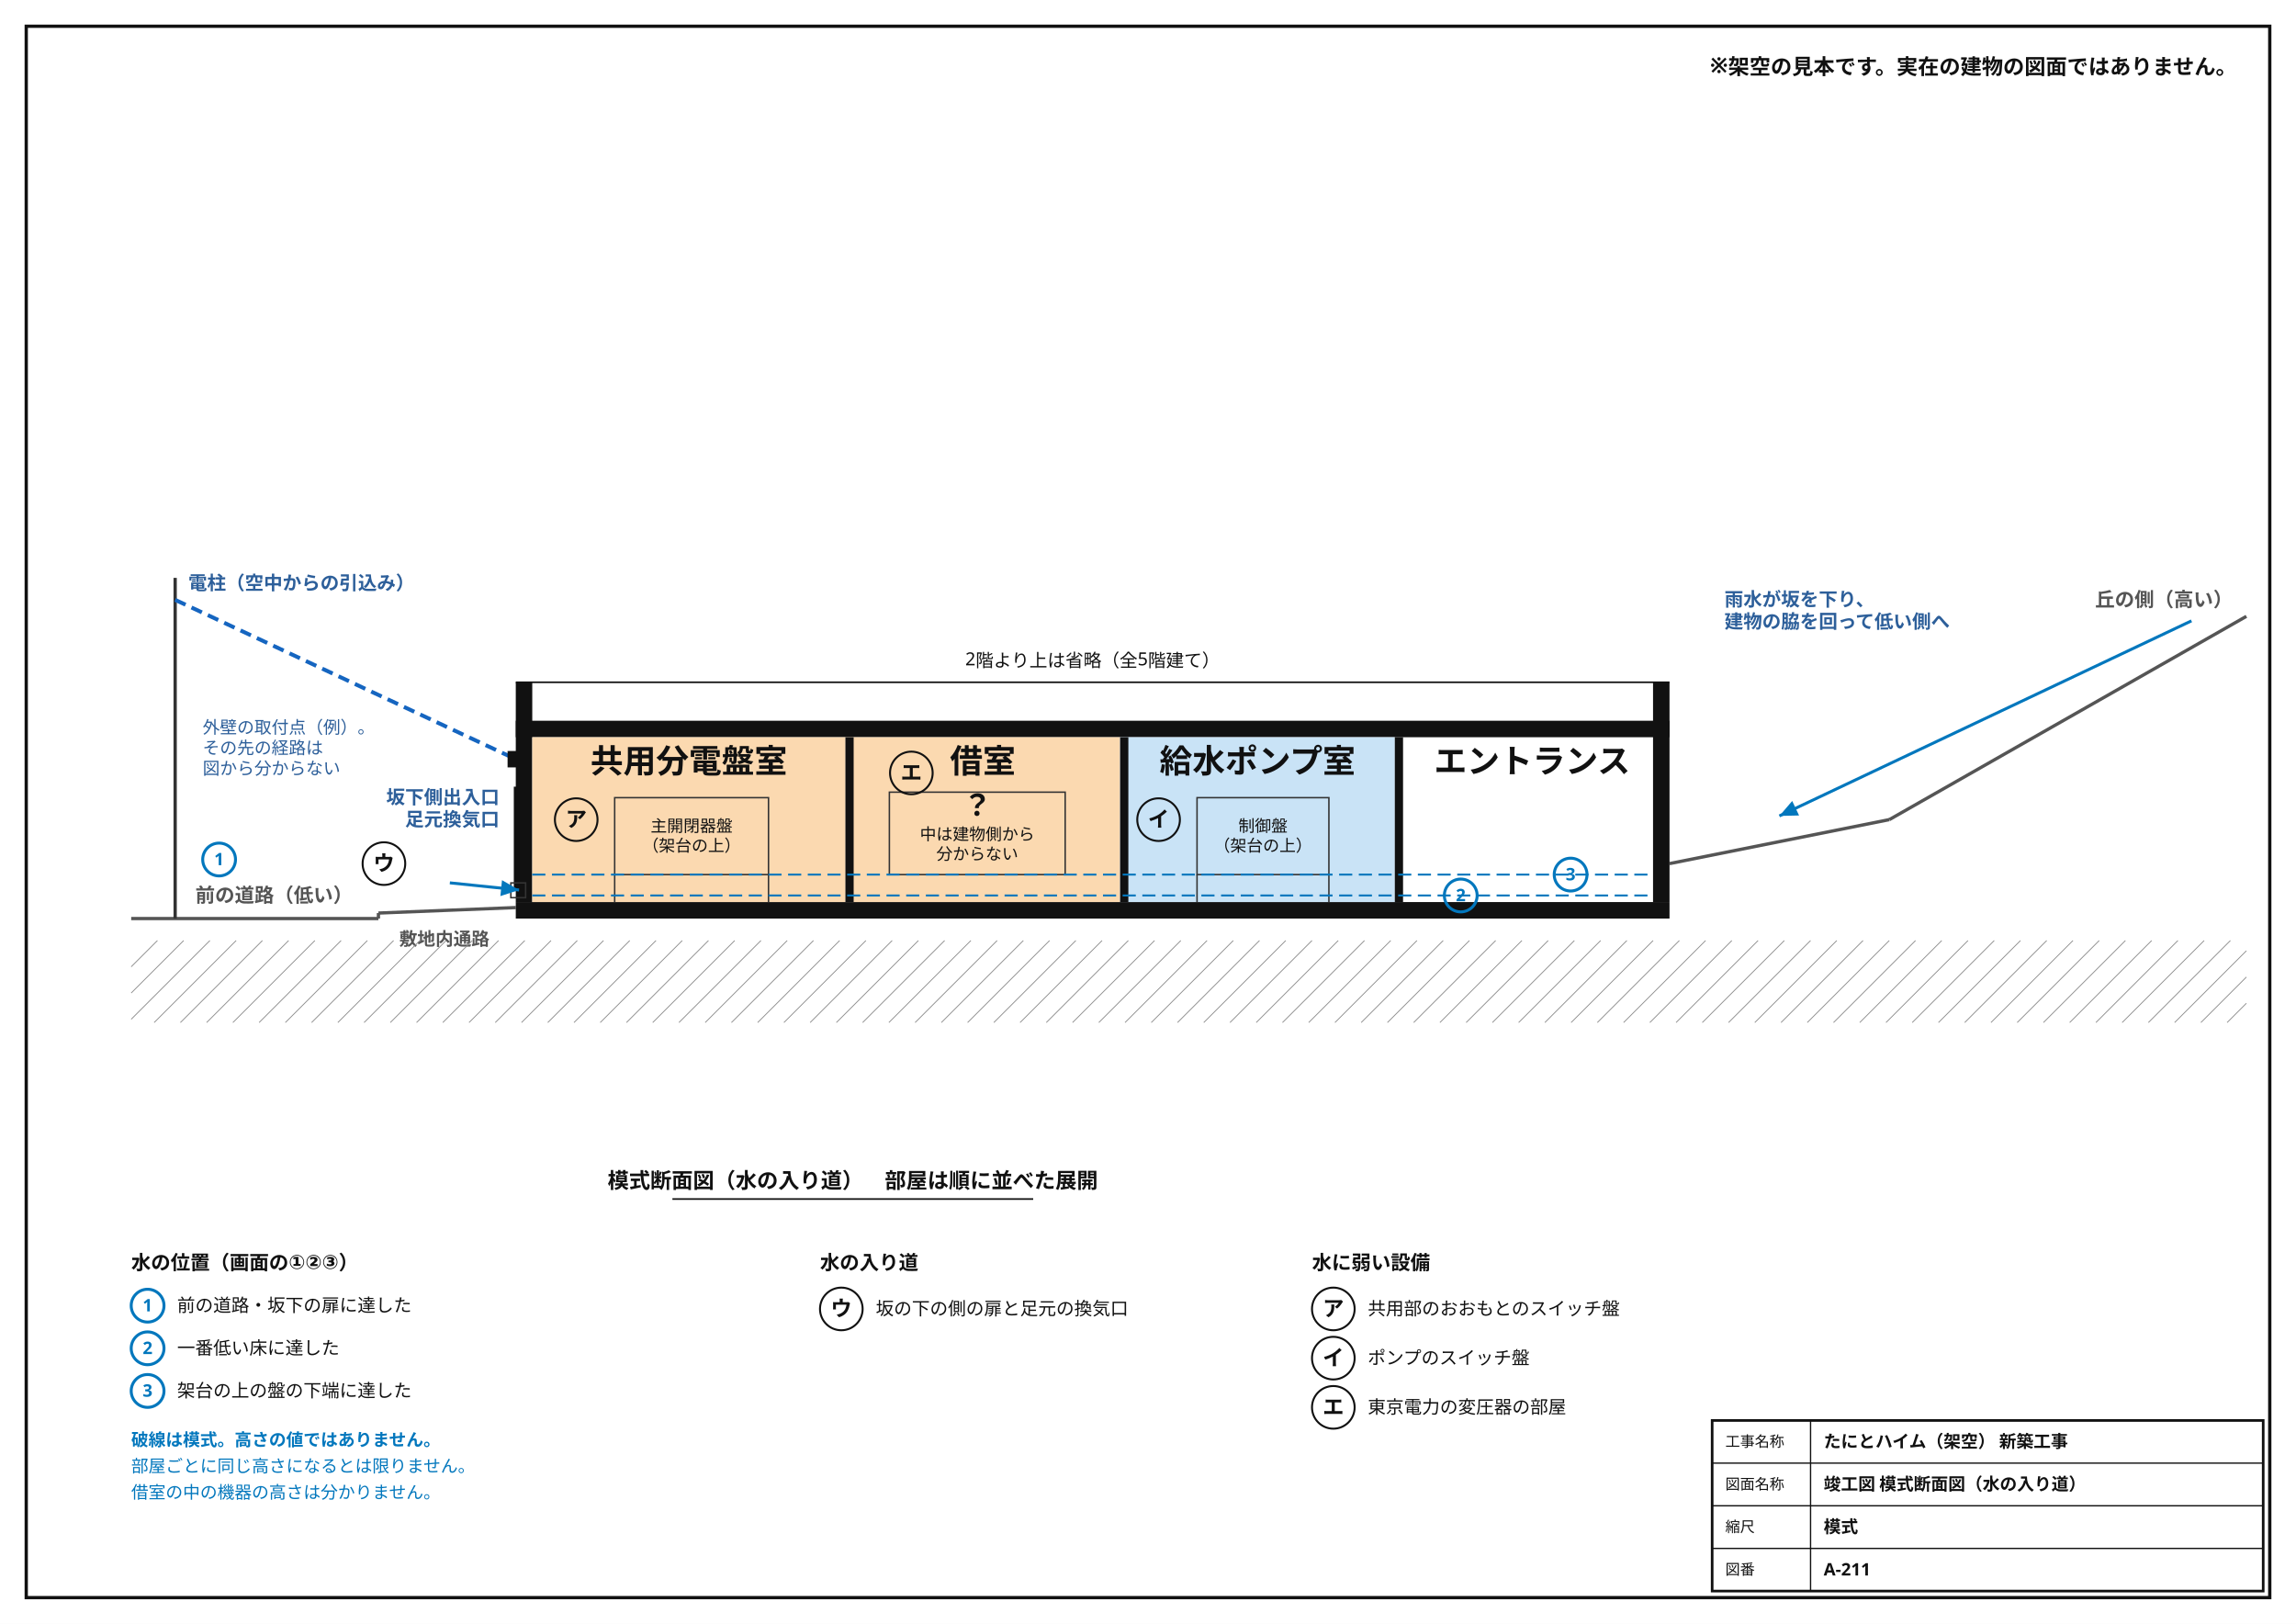
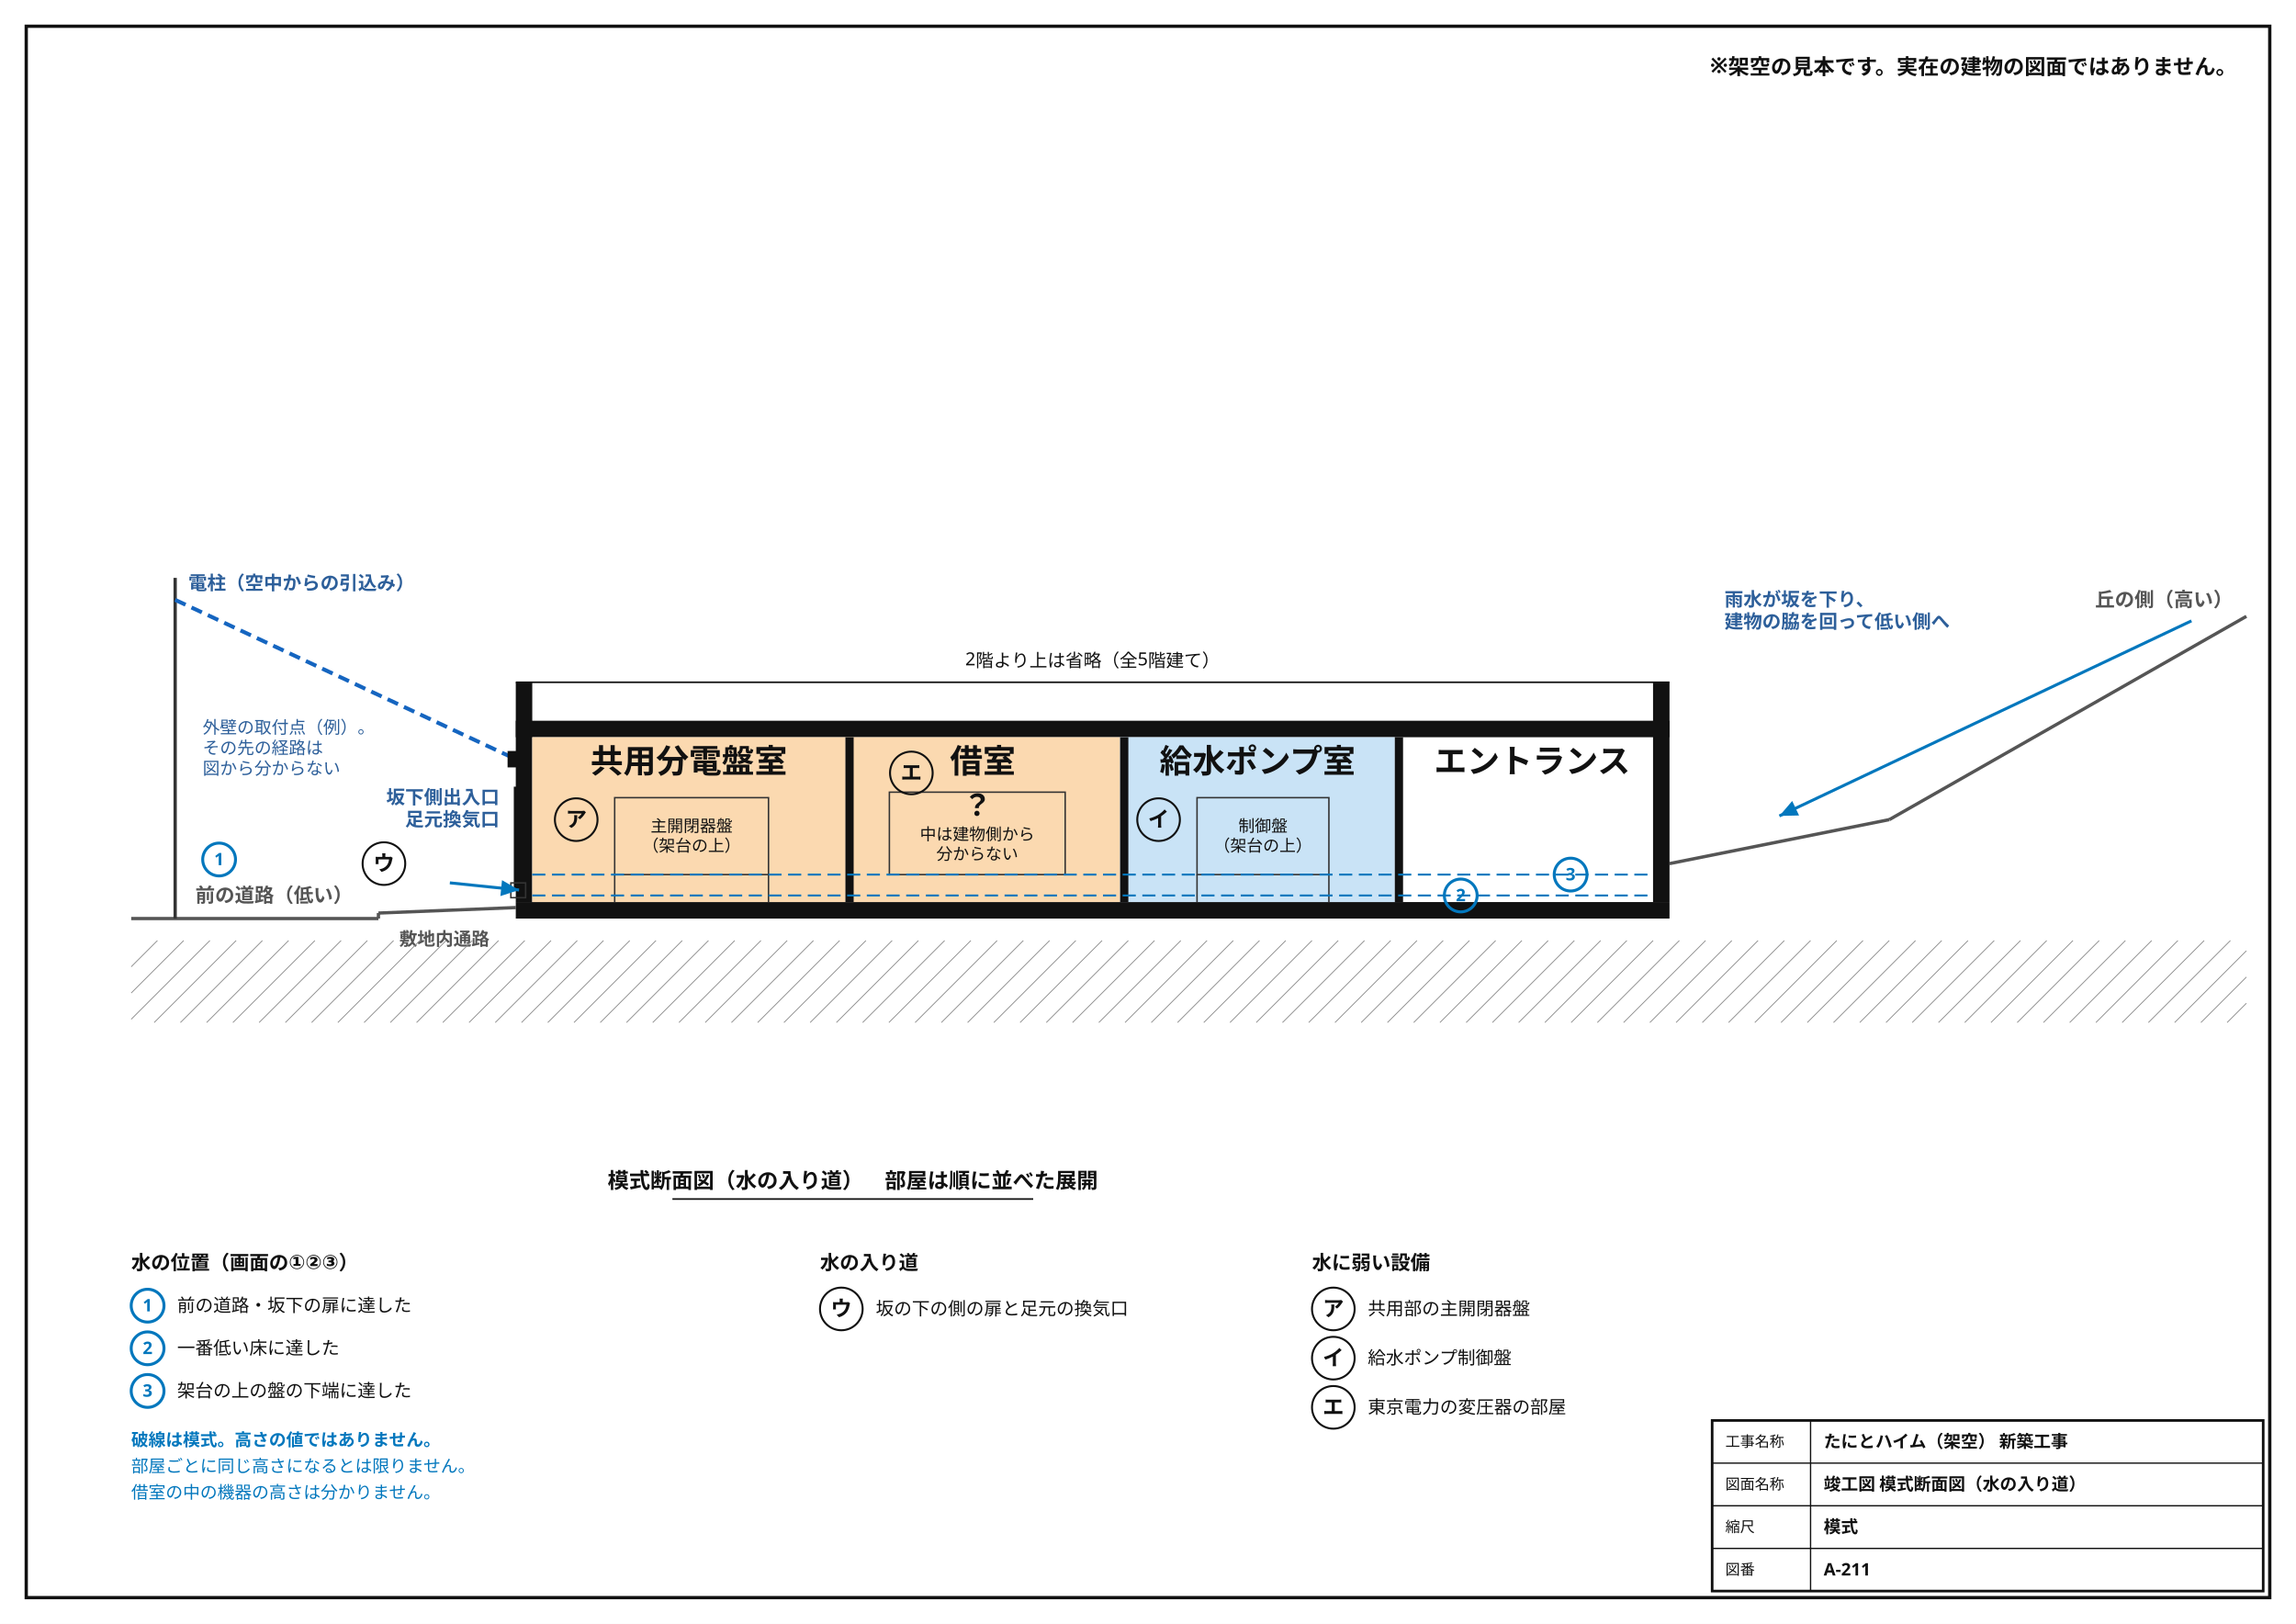
<svg xmlns="http://www.w3.org/2000/svg" viewBox="0 0 1400 990" width="1400" height="990">
  <rect width="1400" height="990" fill="#ffffff" />
  <polygon points="16.00,16.00 1384.00,16.00 1384.00,974.00 16.00,974.00" stroke="#111111" stroke-width="2" fill="none" />
  <text x="1364.00" y="44.33" font-size="13" text-anchor="end" fill="#111111" font-family="Hiragino Sans, Yu Gothic, Noto Sans JP, sans-serif" font-weight="600">※架空の見本です。実在の建物の図面ではありません。</text>
  <polygon points="1044.00,866.00 1380.00,866.00 1380.00,970.00 1044.00,970.00" stroke="#111111" stroke-width="1.6" fill="none" />
  <text x="1052.00" y="882.00" font-size="9" text-anchor="start" fill="#111111" font-family="Hiragino Sans, Yu Gothic, Noto Sans JP, sans-serif">工事名称</text>
  <text x="1112.00" y="882.50" font-size="10.5" text-anchor="start" fill="#111111" font-family="Hiragino Sans, Yu Gothic, Noto Sans JP, sans-serif" font-weight="600">たにとハイム（架空） 新築工事</text>
  <line x1="1044.00" y1="892.00" x2="1380.00" y2="892.00" stroke="#111111" stroke-width="0.8" fill="none" />
  <text x="1052.00" y="908.00" font-size="9" text-anchor="start" fill="#111111" font-family="Hiragino Sans, Yu Gothic, Noto Sans JP, sans-serif">図面名称</text>
  <text x="1112.00" y="908.50" font-size="10.5" text-anchor="start" fill="#111111" font-family="Hiragino Sans, Yu Gothic, Noto Sans JP, sans-serif" font-weight="600">竣工図 模式断面図（水の入り道）</text>
  <line x1="1044.00" y1="918.00" x2="1380.00" y2="918.00" stroke="#111111" stroke-width="0.8" fill="none" />
  <text x="1052.00" y="934.00" font-size="9" text-anchor="start" fill="#111111" font-family="Hiragino Sans, Yu Gothic, Noto Sans JP, sans-serif">縮尺</text>
  <text x="1112.00" y="934.50" font-size="10.5" text-anchor="start" fill="#111111" font-family="Hiragino Sans, Yu Gothic, Noto Sans JP, sans-serif" font-weight="600">模式</text>
  <line x1="1044.00" y1="944.00" x2="1380.00" y2="944.00" stroke="#111111" stroke-width="0.8" fill="none" />
  <text x="1052.00" y="960.00" font-size="9" text-anchor="start" fill="#111111" font-family="Hiragino Sans, Yu Gothic, Noto Sans JP, sans-serif">図番</text>
  <text x="1112.00" y="960.50" font-size="10.5" text-anchor="start" fill="#111111" font-family="Hiragino Sans, Yu Gothic, Noto Sans JP, sans-serif" font-weight="600">A-211</text>
  <line x1="1104.00" y1="866.00" x2="1104.00" y2="970.00" stroke="#111111" stroke-width="0.8" fill="none" />
  <line x1="80.00" y1="560.00" x2="230.75" y2="560.00" stroke="#555555" stroke-width="2" fill="none" />
  <line x1="230.75" y1="560.00" x2="230.75" y2="556.65" stroke="#555555" stroke-width="2" fill="none" />
  <line x1="230.75" y1="556.65" x2="314.50" y2="553.30" stroke="#555555" stroke-width="2" fill="none" />
  <line x1="1018.00" y1="526.50" x2="1152.00" y2="499.70" stroke="#555555" stroke-width="2" fill="none" />
  <line x1="1152.00" y1="499.70" x2="1369.75" y2="375.75" stroke="#555555" stroke-width="2" fill="none" />
  <text x="167.10" y="550.00" font-size="12" text-anchor="middle" fill="#555555" font-family="Hiragino Sans, Yu Gothic, Noto Sans JP, sans-serif" font-weight="600">前の道路（低い）</text>
  <text x="270.95" y="576.32" font-size="11" text-anchor="middle" fill="#555555" font-family="Hiragino Sans, Yu Gothic, Noto Sans JP, sans-serif" font-weight="600">敷地内通路</text>
  <text x="1319.50" y="369.75" font-size="12" text-anchor="middle" fill="#555555" font-family="Hiragino Sans, Yu Gothic, Noto Sans JP, sans-serif" font-weight="600">丘の側（高い）</text>
  <line x1="96.00" y1="573.40" x2="80.00" y2="589.40" stroke="#8a8a8a" stroke-width="0.5" fill="none" />
  <line x1="112.00" y1="573.40" x2="80.00" y2="605.40" stroke="#8a8a8a" stroke-width="0.5" fill="none" />
  <line x1="128.00" y1="573.40" x2="80.00" y2="621.40" stroke="#8a8a8a" stroke-width="0.5" fill="none" />
  <line x1="144.00" y1="573.40" x2="94.00" y2="623.40" stroke="#8a8a8a" stroke-width="0.5" fill="none" />
  <line x1="160.00" y1="573.40" x2="110.00" y2="623.40" stroke="#8a8a8a" stroke-width="0.5" fill="none" />
  <line x1="176.00" y1="573.40" x2="126.00" y2="623.40" stroke="#8a8a8a" stroke-width="0.5" fill="none" />
  <line x1="192.00" y1="573.40" x2="142.00" y2="623.40" stroke="#8a8a8a" stroke-width="0.5" fill="none" />
  <line x1="208.00" y1="573.40" x2="158.00" y2="623.40" stroke="#8a8a8a" stroke-width="0.5" fill="none" />
  <line x1="224.00" y1="573.40" x2="174.00" y2="623.40" stroke="#8a8a8a" stroke-width="0.5" fill="none" />
  <line x1="240.00" y1="573.40" x2="190.00" y2="623.40" stroke="#8a8a8a" stroke-width="0.5" fill="none" />
  <line x1="256.00" y1="573.40" x2="206.00" y2="623.40" stroke="#8a8a8a" stroke-width="0.5" fill="none" />
  <line x1="272.00" y1="573.40" x2="222.00" y2="623.40" stroke="#8a8a8a" stroke-width="0.5" fill="none" />
  <line x1="288.00" y1="573.40" x2="238.00" y2="623.40" stroke="#8a8a8a" stroke-width="0.5" fill="none" />
  <line x1="304.00" y1="573.40" x2="254.00" y2="623.40" stroke="#8a8a8a" stroke-width="0.5" fill="none" />
  <line x1="320.00" y1="573.40" x2="270.00" y2="623.40" stroke="#8a8a8a" stroke-width="0.5" fill="none" />
  <line x1="336.00" y1="573.40" x2="286.00" y2="623.40" stroke="#8a8a8a" stroke-width="0.5" fill="none" />
  <line x1="352.00" y1="573.40" x2="302.00" y2="623.40" stroke="#8a8a8a" stroke-width="0.5" fill="none" />
  <line x1="368.00" y1="573.40" x2="318.00" y2="623.40" stroke="#8a8a8a" stroke-width="0.5" fill="none" />
  <line x1="384.00" y1="573.40" x2="334.00" y2="623.40" stroke="#8a8a8a" stroke-width="0.5" fill="none" />
  <line x1="400.00" y1="573.40" x2="350.00" y2="623.40" stroke="#8a8a8a" stroke-width="0.5" fill="none" />
  <line x1="416.00" y1="573.40" x2="366.00" y2="623.40" stroke="#8a8a8a" stroke-width="0.5" fill="none" />
  <line x1="432.00" y1="573.40" x2="382.00" y2="623.40" stroke="#8a8a8a" stroke-width="0.5" fill="none" />
  <line x1="448.00" y1="573.40" x2="398.00" y2="623.40" stroke="#8a8a8a" stroke-width="0.5" fill="none" />
  <line x1="464.00" y1="573.40" x2="414.00" y2="623.40" stroke="#8a8a8a" stroke-width="0.5" fill="none" />
  <line x1="480.00" y1="573.40" x2="430.00" y2="623.40" stroke="#8a8a8a" stroke-width="0.5" fill="none" />
  <line x1="496.00" y1="573.40" x2="446.00" y2="623.40" stroke="#8a8a8a" stroke-width="0.5" fill="none" />
  <line x1="512.00" y1="573.40" x2="462.00" y2="623.40" stroke="#8a8a8a" stroke-width="0.5" fill="none" />
  <line x1="528.00" y1="573.40" x2="478.00" y2="623.40" stroke="#8a8a8a" stroke-width="0.5" fill="none" />
  <line x1="544.00" y1="573.40" x2="494.00" y2="623.40" stroke="#8a8a8a" stroke-width="0.5" fill="none" />
  <line x1="560.00" y1="573.40" x2="510.00" y2="623.40" stroke="#8a8a8a" stroke-width="0.5" fill="none" />
  <line x1="576.00" y1="573.40" x2="526.00" y2="623.40" stroke="#8a8a8a" stroke-width="0.5" fill="none" />
  <line x1="592.00" y1="573.40" x2="542.00" y2="623.40" stroke="#8a8a8a" stroke-width="0.5" fill="none" />
  <line x1="608.00" y1="573.40" x2="558.00" y2="623.40" stroke="#8a8a8a" stroke-width="0.5" fill="none" />
  <line x1="624.00" y1="573.40" x2="574.00" y2="623.40" stroke="#8a8a8a" stroke-width="0.5" fill="none" />
  <line x1="640.00" y1="573.40" x2="590.00" y2="623.40" stroke="#8a8a8a" stroke-width="0.5" fill="none" />
  <line x1="656.00" y1="573.40" x2="606.00" y2="623.40" stroke="#8a8a8a" stroke-width="0.5" fill="none" />
  <line x1="672.00" y1="573.40" x2="622.00" y2="623.40" stroke="#8a8a8a" stroke-width="0.5" fill="none" />
  <line x1="688.00" y1="573.40" x2="638.00" y2="623.40" stroke="#8a8a8a" stroke-width="0.5" fill="none" />
  <line x1="704.00" y1="573.40" x2="654.00" y2="623.40" stroke="#8a8a8a" stroke-width="0.5" fill="none" />
  <line x1="720.00" y1="573.40" x2="670.00" y2="623.40" stroke="#8a8a8a" stroke-width="0.5" fill="none" />
  <line x1="736.00" y1="573.40" x2="686.00" y2="623.40" stroke="#8a8a8a" stroke-width="0.5" fill="none" />
  <line x1="752.00" y1="573.40" x2="702.00" y2="623.40" stroke="#8a8a8a" stroke-width="0.5" fill="none" />
  <line x1="768.00" y1="573.40" x2="718.00" y2="623.40" stroke="#8a8a8a" stroke-width="0.5" fill="none" />
  <line x1="784.00" y1="573.40" x2="734.00" y2="623.40" stroke="#8a8a8a" stroke-width="0.5" fill="none" />
  <line x1="800.00" y1="573.40" x2="750.00" y2="623.40" stroke="#8a8a8a" stroke-width="0.5" fill="none" />
  <line x1="816.00" y1="573.40" x2="766.00" y2="623.40" stroke="#8a8a8a" stroke-width="0.5" fill="none" />
  <line x1="832.00" y1="573.40" x2="782.00" y2="623.40" stroke="#8a8a8a" stroke-width="0.5" fill="none" />
  <line x1="848.00" y1="573.40" x2="798.00" y2="623.40" stroke="#8a8a8a" stroke-width="0.5" fill="none" />
  <line x1="864.00" y1="573.40" x2="814.00" y2="623.40" stroke="#8a8a8a" stroke-width="0.5" fill="none" />
  <line x1="880.00" y1="573.40" x2="830.00" y2="623.40" stroke="#8a8a8a" stroke-width="0.5" fill="none" />
  <line x1="896.00" y1="573.40" x2="846.00" y2="623.40" stroke="#8a8a8a" stroke-width="0.5" fill="none" />
  <line x1="912.00" y1="573.40" x2="862.00" y2="623.40" stroke="#8a8a8a" stroke-width="0.5" fill="none" />
  <line x1="928.00" y1="573.40" x2="878.00" y2="623.40" stroke="#8a8a8a" stroke-width="0.5" fill="none" />
  <line x1="944.00" y1="573.40" x2="894.00" y2="623.40" stroke="#8a8a8a" stroke-width="0.5" fill="none" />
  <line x1="960.00" y1="573.40" x2="910.00" y2="623.40" stroke="#8a8a8a" stroke-width="0.5" fill="none" />
  <line x1="976.00" y1="573.40" x2="926.00" y2="623.40" stroke="#8a8a8a" stroke-width="0.5" fill="none" />
  <line x1="992.00" y1="573.40" x2="942.00" y2="623.40" stroke="#8a8a8a" stroke-width="0.5" fill="none" />
  <line x1="1008.00" y1="573.40" x2="958.00" y2="623.40" stroke="#8a8a8a" stroke-width="0.5" fill="none" />
  <line x1="1024.00" y1="573.40" x2="974.00" y2="623.40" stroke="#8a8a8a" stroke-width="0.5" fill="none" />
  <line x1="1040.00" y1="573.40" x2="990.00" y2="623.40" stroke="#8a8a8a" stroke-width="0.5" fill="none" />
  <line x1="1056.00" y1="573.40" x2="1006.00" y2="623.40" stroke="#8a8a8a" stroke-width="0.5" fill="none" />
  <line x1="1072.00" y1="573.40" x2="1022.00" y2="623.40" stroke="#8a8a8a" stroke-width="0.5" fill="none" />
  <line x1="1088.00" y1="573.40" x2="1038.00" y2="623.40" stroke="#8a8a8a" stroke-width="0.5" fill="none" />
  <line x1="1104.00" y1="573.40" x2="1054.00" y2="623.40" stroke="#8a8a8a" stroke-width="0.5" fill="none" />
  <line x1="1120.00" y1="573.40" x2="1070.00" y2="623.40" stroke="#8a8a8a" stroke-width="0.5" fill="none" />
  <line x1="1136.00" y1="573.40" x2="1086.00" y2="623.40" stroke="#8a8a8a" stroke-width="0.5" fill="none" />
  <line x1="1152.00" y1="573.40" x2="1102.00" y2="623.40" stroke="#8a8a8a" stroke-width="0.5" fill="none" />
  <line x1="1168.00" y1="573.40" x2="1118.00" y2="623.40" stroke="#8a8a8a" stroke-width="0.5" fill="none" />
  <line x1="1184.00" y1="573.40" x2="1134.00" y2="623.40" stroke="#8a8a8a" stroke-width="0.5" fill="none" />
  <line x1="1200.00" y1="573.40" x2="1150.00" y2="623.40" stroke="#8a8a8a" stroke-width="0.5" fill="none" />
  <line x1="1216.00" y1="573.40" x2="1166.00" y2="623.40" stroke="#8a8a8a" stroke-width="0.5" fill="none" />
  <line x1="1232.00" y1="573.40" x2="1182.00" y2="623.40" stroke="#8a8a8a" stroke-width="0.5" fill="none" />
  <line x1="1248.00" y1="573.40" x2="1198.00" y2="623.40" stroke="#8a8a8a" stroke-width="0.5" fill="none" />
  <line x1="1264.00" y1="573.40" x2="1214.00" y2="623.40" stroke="#8a8a8a" stroke-width="0.5" fill="none" />
  <line x1="1280.00" y1="573.40" x2="1230.00" y2="623.40" stroke="#8a8a8a" stroke-width="0.5" fill="none" />
  <line x1="1296.00" y1="573.40" x2="1246.00" y2="623.40" stroke="#8a8a8a" stroke-width="0.5" fill="none" />
  <line x1="1312.00" y1="573.40" x2="1262.00" y2="623.40" stroke="#8a8a8a" stroke-width="0.5" fill="none" />
  <line x1="1328.00" y1="573.40" x2="1278.00" y2="623.40" stroke="#8a8a8a" stroke-width="0.5" fill="none" />
  <line x1="1344.00" y1="573.40" x2="1294.00" y2="623.40" stroke="#8a8a8a" stroke-width="0.5" fill="none" />
  <line x1="1360.00" y1="573.40" x2="1310.00" y2="623.40" stroke="#8a8a8a" stroke-width="0.5" fill="none" />
  <line x1="1369.75" y1="579.65" x2="1326.00" y2="623.40" stroke="#8a8a8a" stroke-width="0.5" fill="none" />
  <line x1="1369.75" y1="595.65" x2="1342.00" y2="623.40" stroke="#8a8a8a" stroke-width="0.5" fill="none" />
  <line x1="1369.75" y1="611.65" x2="1358.00" y2="623.40" stroke="#8a8a8a" stroke-width="0.5" fill="none" />
  <polygon points="314.50,549.95 1018.00,549.95 1018.00,560.00 314.50,560.00" fill="#111111" stroke="none" />
  <polygon points="314.50,439.40 1018.00,439.40 1018.00,449.45 314.50,449.45" fill="#111111" stroke="none" />
  <polygon points="314.50,415.95 324.55,415.95 324.55,549.95 314.50,549.95" fill="#111111" stroke="none" />
  <polygon points="1007.95,415.95 1018.00,415.95 1018.00,549.95 1007.95,549.95" fill="#111111" stroke="none" />
  <line x1="314.50" y1="415.95" x2="1018.00" y2="415.95" stroke="#111111" stroke-width="1" fill="none" />
  <text x="666.25" y="405.62" font-size="11" text-anchor="middle" fill="#111111" font-family="Hiragino Sans, Yu Gothic, Noto Sans JP, sans-serif">2階より上は省略（全5階建て）</text>
  <polygon points="324.55,449.45 515.50,449.45 515.50,549.95 324.55,549.95" fill="#fbd9b0" stroke="none" />
  <polygon points="515.50,449.45 683.00,449.45 683.00,549.95 515.50,549.95" fill="#fbd9b0" stroke="none" />
  <polygon points="683.00,449.45 850.50,449.45 850.50,549.95 683.00,549.95" fill="#c9e3f6" stroke="none" />
  <text x="420.02" y="471.12" font-size="20" text-anchor="middle" fill="#111111" font-family="Hiragino Sans, Yu Gothic, Noto Sans JP, sans-serif" font-weight="600">共用分電盤室</text>
  <polygon points="515.50,449.45 520.52,449.45 520.52,549.95 515.50,549.95" fill="#111111" stroke="none" />
  <text x="599.25" y="471.12" font-size="20" text-anchor="middle" fill="#111111" font-family="Hiragino Sans, Yu Gothic, Noto Sans JP, sans-serif" font-weight="600">借室</text>
  <polygon points="683.00,449.45 688.02,449.45 688.02,549.95 683.00,549.95" fill="#111111" stroke="none" />
  <text x="766.75" y="471.12" font-size="20" text-anchor="middle" fill="#111111" font-family="Hiragino Sans, Yu Gothic, Noto Sans JP, sans-serif" font-weight="600">給水ポンプ室</text>
  <polygon points="850.50,449.45 855.52,449.45 855.52,549.95 850.50,549.95" fill="#111111" stroke="none" />
  <text x="934.25" y="471.12" font-size="20" text-anchor="middle" fill="#111111" font-family="Hiragino Sans, Yu Gothic, Noto Sans JP, sans-serif" font-weight="600">エントランス</text>
  <line x1="374.80" y1="549.95" x2="374.80" y2="533.20" stroke="#333333" stroke-width="0.9" fill="none" />
  <line x1="468.60" y1="549.95" x2="468.60" y2="533.20" stroke="#333333" stroke-width="0.9" fill="none" />
  <polygon points="374.80,486.30 468.60,486.30 468.60,533.20 374.80,533.20" stroke="#333333" stroke-width="0.9" fill="none" />
  <text x="421.70" y="507.08" font-size="10" text-anchor="middle" fill="#111111" font-family="Hiragino Sans, Yu Gothic, Noto Sans JP, sans-serif">主開閉器盤</text>
  <text x="421.70" y="519.08" font-size="10" text-anchor="middle" fill="#111111" font-family="Hiragino Sans, Yu Gothic, Noto Sans JP, sans-serif">（架台の上）</text>
  <line x1="729.90" y1="549.95" x2="729.90" y2="533.20" stroke="#333333" stroke-width="0.9" fill="none" />
  <line x1="810.30" y1="549.95" x2="810.30" y2="533.20" stroke="#333333" stroke-width="0.9" fill="none" />
  <polygon points="729.90,486.30 810.30,486.30 810.30,533.20 729.90,533.20" stroke="#333333" stroke-width="0.9" fill="none" />
  <text x="770.10" y="507.08" font-size="10" text-anchor="middle" fill="#111111" font-family="Hiragino Sans, Yu Gothic, Noto Sans JP, sans-serif">制御盤</text>
  <text x="770.10" y="519.08" font-size="10" text-anchor="middle" fill="#111111" font-family="Hiragino Sans, Yu Gothic, Noto Sans JP, sans-serif">（架台の上）</text>
  <polygon points="542.30,482.95 649.50,482.95 649.50,533.20 542.30,533.20" stroke="#333333" stroke-width="0.9" fill="none" />
  <text x="595.90" y="497.32" font-size="18" text-anchor="middle" fill="#111111" font-family="Hiragino Sans, Yu Gothic, Noto Sans JP, sans-serif" font-weight="600">？</text>
  <text x="595.90" y="512.11" font-size="10" text-anchor="middle" fill="#111111" font-family="Hiragino Sans, Yu Gothic, Noto Sans JP, sans-serif">中は建物側から</text>
  <text x="595.90" y="524.11" font-size="10" text-anchor="middle" fill="#111111" font-family="Hiragino Sans, Yu Gothic, Noto Sans JP, sans-serif">分からない</text>
  <line x1="314.50" y1="479.60" x2="314.50" y2="543.25" stroke="#111111" stroke-width="2.4" fill="none" />
  <polygon points="311.50,538.27 320.50,538.27 320.50,547.27 311.50,547.27" stroke="#333333" stroke-width="0.9" fill="none" />
  <text x="304.50" y="490.08" font-size="11.5" text-anchor="end" fill="#2d5f9a" font-family="Hiragino Sans, Yu Gothic, Noto Sans JP, sans-serif" font-weight="600">坂下側出入口</text>
  <text x="304.50" y="503.58" font-size="11.5" text-anchor="end" fill="#2d5f9a" font-family="Hiragino Sans, Yu Gothic, Noto Sans JP, sans-serif" font-weight="600">足元換気口</text>
  <line x1="106.80" y1="560.00" x2="106.80" y2="352.30" stroke="#333333" stroke-width="2" fill="none" />
  <line x1="106.80" y1="365.70" x2="314.50" y2="462.85" stroke="#1565c0" stroke-width="2.4" stroke-dasharray="7 4" fill="none" />
  <polygon points="309.50,457.85 319.50,457.85 319.50,467.85 309.50,467.85" fill="#111111" stroke="none" />
  <text x="114.80" y="359.48" font-size="11.5" text-anchor="start" fill="#2d5f9a" font-family="Hiragino Sans, Yu Gothic, Noto Sans JP, sans-serif" font-weight="600">電柱（空中からの引込み）</text>
  <text x="123.55" y="447.15" font-size="10.5" text-anchor="start" fill="#2d5f9a" font-family="Hiragino Sans, Yu Gothic, Noto Sans JP, sans-serif">外壁の取付点（例）。</text>
  <text x="123.55" y="459.65" font-size="10.5" text-anchor="start" fill="#2d5f9a" font-family="Hiragino Sans, Yu Gothic, Noto Sans JP, sans-serif">その先の経路は</text>
  <text x="123.55" y="472.15" font-size="10.5" text-anchor="start" fill="#2d5f9a" font-family="Hiragino Sans, Yu Gothic, Noto Sans JP, sans-serif">図から分からない</text>
  <line x1="1336.25" y1="378.50" x2="1085.00" y2="497.43" stroke="#0277bd" stroke-width="1.8" fill="none" />
  <polygon points="1085.00,497.43 1092.81,488.31 1097.00,497.16" fill="#0277bd" stroke="none" />
  <line x1="274.30" y1="538.23" x2="316.50" y2="542.58" stroke="#0277bd" stroke-width="1.8" fill="none" />
  <polygon points="316.50,542.58 305.10,546.32 306.10,536.59" fill="#0277bd" stroke="none" />
  <text x="1051.50" y="369.48" font-size="11.5" text-anchor="start" fill="#2d5f9a" font-family="Hiragino Sans, Yu Gothic, Noto Sans JP, sans-serif" font-weight="600">雨水が坂を下り、</text>
  <text x="1051.50" y="382.98" font-size="11.5" text-anchor="start" fill="#2d5f9a" font-family="Hiragino Sans, Yu Gothic, Noto Sans JP, sans-serif" font-weight="600">建物の脇を回って低い側へ</text>
  <circle cx="234.10" cy="526.50" r="13.00" stroke="#111111" stroke-width="1.2" fill="none" />
  <text x="234.10" y="530.83" font-size="13" text-anchor="middle" fill="#111111" font-family="Hiragino Sans, Yu Gothic, Noto Sans JP, sans-serif" font-weight="600">ウ</text>
  <circle cx="351.35" cy="499.70" r="13.00" stroke="#111111" stroke-width="1.2" fill="none" />
  <text x="351.35" y="504.03" font-size="13" text-anchor="middle" fill="#111111" font-family="Hiragino Sans, Yu Gothic, Noto Sans JP, sans-serif" font-weight="600">ア</text>
  <circle cx="706.45" cy="499.70" r="13.00" stroke="#111111" stroke-width="1.2" fill="none" />
  <text x="706.45" y="504.03" font-size="13" text-anchor="middle" fill="#111111" font-family="Hiragino Sans, Yu Gothic, Noto Sans JP, sans-serif" font-weight="600">イ</text>
  <circle cx="555.70" cy="471.23" r="13.00" stroke="#111111" stroke-width="1.2" fill="none" />
  <text x="555.70" y="475.56" font-size="13" text-anchor="middle" fill="#111111" font-family="Hiragino Sans, Yu Gothic, Noto Sans JP, sans-serif" font-weight="600">エ</text>
  <line x1="324.55" y1="545.93" x2="1007.95" y2="545.93" stroke="#0277bd" stroke-width="1.2" stroke-dasharray="8 4" fill="none" />
  <circle cx="890.70" cy="545.93" r="10.00" stroke="#0277bd" stroke-width="1.8" fill="none" />
  <text x="890.70" y="549.43" font-size="10.5" text-anchor="middle" fill="#0277bd" font-family="Hiragino Sans, Yu Gothic, Noto Sans JP, sans-serif" font-weight="600">2</text>
  <line x1="324.55" y1="533.20" x2="1007.95" y2="533.20" stroke="#0277bd" stroke-width="1.2" stroke-dasharray="8 4" fill="none" />
  <circle cx="957.70" cy="533.20" r="10.00" stroke="#0277bd" stroke-width="1.8" fill="none" />
  <text x="957.70" y="536.70" font-size="10.5" text-anchor="middle" fill="#0277bd" font-family="Hiragino Sans, Yu Gothic, Noto Sans JP, sans-serif" font-weight="600">3</text>
  <circle cx="133.60" cy="524.00" r="10.00" stroke="#0277bd" stroke-width="1.8" fill="none" />
  <text x="133.60" y="527.50" font-size="10.5" text-anchor="middle" fill="#0277bd" font-family="Hiragino Sans, Yu Gothic, Noto Sans JP, sans-serif" font-weight="600">1</text>
  <text x="520.00" y="724.33" font-size="13" text-anchor="middle" fill="#111111" font-family="Hiragino Sans, Yu Gothic, Noto Sans JP, sans-serif" font-weight="600">模式断面図（水の入り道）　部屋は順に並べた展開</text>
  <line x1="410.00" y1="731.00" x2="630.00" y2="731.00" stroke="#111111" stroke-width="1" fill="none" />
  <text x="80.00" y="774.00" font-size="12" text-anchor="start" fill="#111111" font-family="Hiragino Sans, Yu Gothic, Noto Sans JP, sans-serif" font-weight="600">水の位置（画面の①②③）</text>
  <circle cx="90.00" cy="796.00" r="10.00" stroke="#0277bd" stroke-width="1.8" fill="none" />
  <text x="90.00" y="799.50" font-size="10.5" text-anchor="middle" fill="#0277bd" font-family="Hiragino Sans, Yu Gothic, Noto Sans JP, sans-serif" font-weight="600">1</text>
  <text x="108.00" y="799.67" font-size="11" text-anchor="start" fill="#111111" font-family="Hiragino Sans, Yu Gothic, Noto Sans JP, sans-serif">前の道路・坂下の扉に達した</text>
  <circle cx="90.00" cy="822.00" r="10.00" stroke="#0277bd" stroke-width="1.8" fill="none" />
  <text x="90.00" y="825.50" font-size="10.5" text-anchor="middle" fill="#0277bd" font-family="Hiragino Sans, Yu Gothic, Noto Sans JP, sans-serif" font-weight="600">2</text>
  <text x="108.00" y="825.67" font-size="11" text-anchor="start" fill="#111111" font-family="Hiragino Sans, Yu Gothic, Noto Sans JP, sans-serif">一番低い床に達した</text>
  <circle cx="90.00" cy="848.00" r="10.00" stroke="#0277bd" stroke-width="1.8" fill="none" />
  <text x="90.00" y="851.50" font-size="10.5" text-anchor="middle" fill="#0277bd" font-family="Hiragino Sans, Yu Gothic, Noto Sans JP, sans-serif" font-weight="600">3</text>
  <text x="108.00" y="851.67" font-size="11" text-anchor="start" fill="#111111" font-family="Hiragino Sans, Yu Gothic, Noto Sans JP, sans-serif">架台の上の盤の下端に達した</text>
  <text x="80.00" y="881.50" font-size="10.5" text-anchor="start" fill="#0277bd" font-family="Hiragino Sans, Yu Gothic, Noto Sans JP, sans-serif" font-weight="600">破線は模式。高さの値ではありません。</text>
  <text x="80.00" y="897.50" font-size="10.5" text-anchor="start" fill="#0277bd" font-family="Hiragino Sans, Yu Gothic, Noto Sans JP, sans-serif">部屋ごとに同じ高さになるとは限りません。</text>
  <text x="80.00" y="913.50" font-size="10.5" text-anchor="start" fill="#0277bd" font-family="Hiragino Sans, Yu Gothic, Noto Sans JP, sans-serif">借室の中の機器の高さは分かりません。</text>
  <text x="500.00" y="774.00" font-size="12" text-anchor="start" fill="#111111" font-family="Hiragino Sans, Yu Gothic, Noto Sans JP, sans-serif" font-weight="600">水の入り道</text>
  <circle cx="513.00" cy="798.00" r="13.00" stroke="#111111" stroke-width="1.2" fill="none" />
  <text x="513.00" y="802.33" font-size="13" text-anchor="middle" fill="#111111" font-family="Hiragino Sans, Yu Gothic, Noto Sans JP, sans-serif" font-weight="600">ウ</text>
  <text x="534.00" y="801.67" font-size="11" text-anchor="start" fill="#111111" font-family="Hiragino Sans, Yu Gothic, Noto Sans JP, sans-serif">坂の下の側の扉と足元の換気口</text>
  <text x="800.00" y="774.00" font-size="12" text-anchor="start" fill="#111111" font-family="Hiragino Sans, Yu Gothic, Noto Sans JP, sans-serif" font-weight="600">水に弱い設備</text>
  <circle cx="813.00" cy="798.00" r="13.00" stroke="#111111" stroke-width="1.2" fill="none" />
  <text x="813.00" y="802.33" font-size="13" text-anchor="middle" fill="#111111" font-family="Hiragino Sans, Yu Gothic, Noto Sans JP, sans-serif" font-weight="600">ア</text>
-   <text x="834.00" y="801.67" font-size="11" text-anchor="start" fill="#111111" font-family="Hiragino Sans, Yu Gothic, Noto Sans JP, sans-serif">共用部のおおもとのスイッチ盤</text>
+   <text x="834.00" y="801.67" font-size="11" text-anchor="start" fill="#111111" font-family="Hiragino Sans, Yu Gothic, Noto Sans JP, sans-serif">共用部の主開閉器盤</text>
  <circle cx="813.00" cy="828.00" r="13.00" stroke="#111111" stroke-width="1.2" fill="none" />
  <text x="813.00" y="832.33" font-size="13" text-anchor="middle" fill="#111111" font-family="Hiragino Sans, Yu Gothic, Noto Sans JP, sans-serif" font-weight="600">イ</text>
-   <text x="834.00" y="831.67" font-size="11" text-anchor="start" fill="#111111" font-family="Hiragino Sans, Yu Gothic, Noto Sans JP, sans-serif">ポンプのスイッチ盤</text>
+   <text x="834.00" y="831.67" font-size="11" text-anchor="start" fill="#111111" font-family="Hiragino Sans, Yu Gothic, Noto Sans JP, sans-serif">給水ポンプ制御盤</text>
  <circle cx="813.00" cy="858.00" r="13.00" stroke="#111111" stroke-width="1.2" fill="none" />
  <text x="813.00" y="862.33" font-size="13" text-anchor="middle" fill="#111111" font-family="Hiragino Sans, Yu Gothic, Noto Sans JP, sans-serif" font-weight="600">エ</text>
  <text x="834.00" y="861.67" font-size="11" text-anchor="start" fill="#111111" font-family="Hiragino Sans, Yu Gothic, Noto Sans JP, sans-serif">東京電力の変圧器の部屋</text>
</svg>
